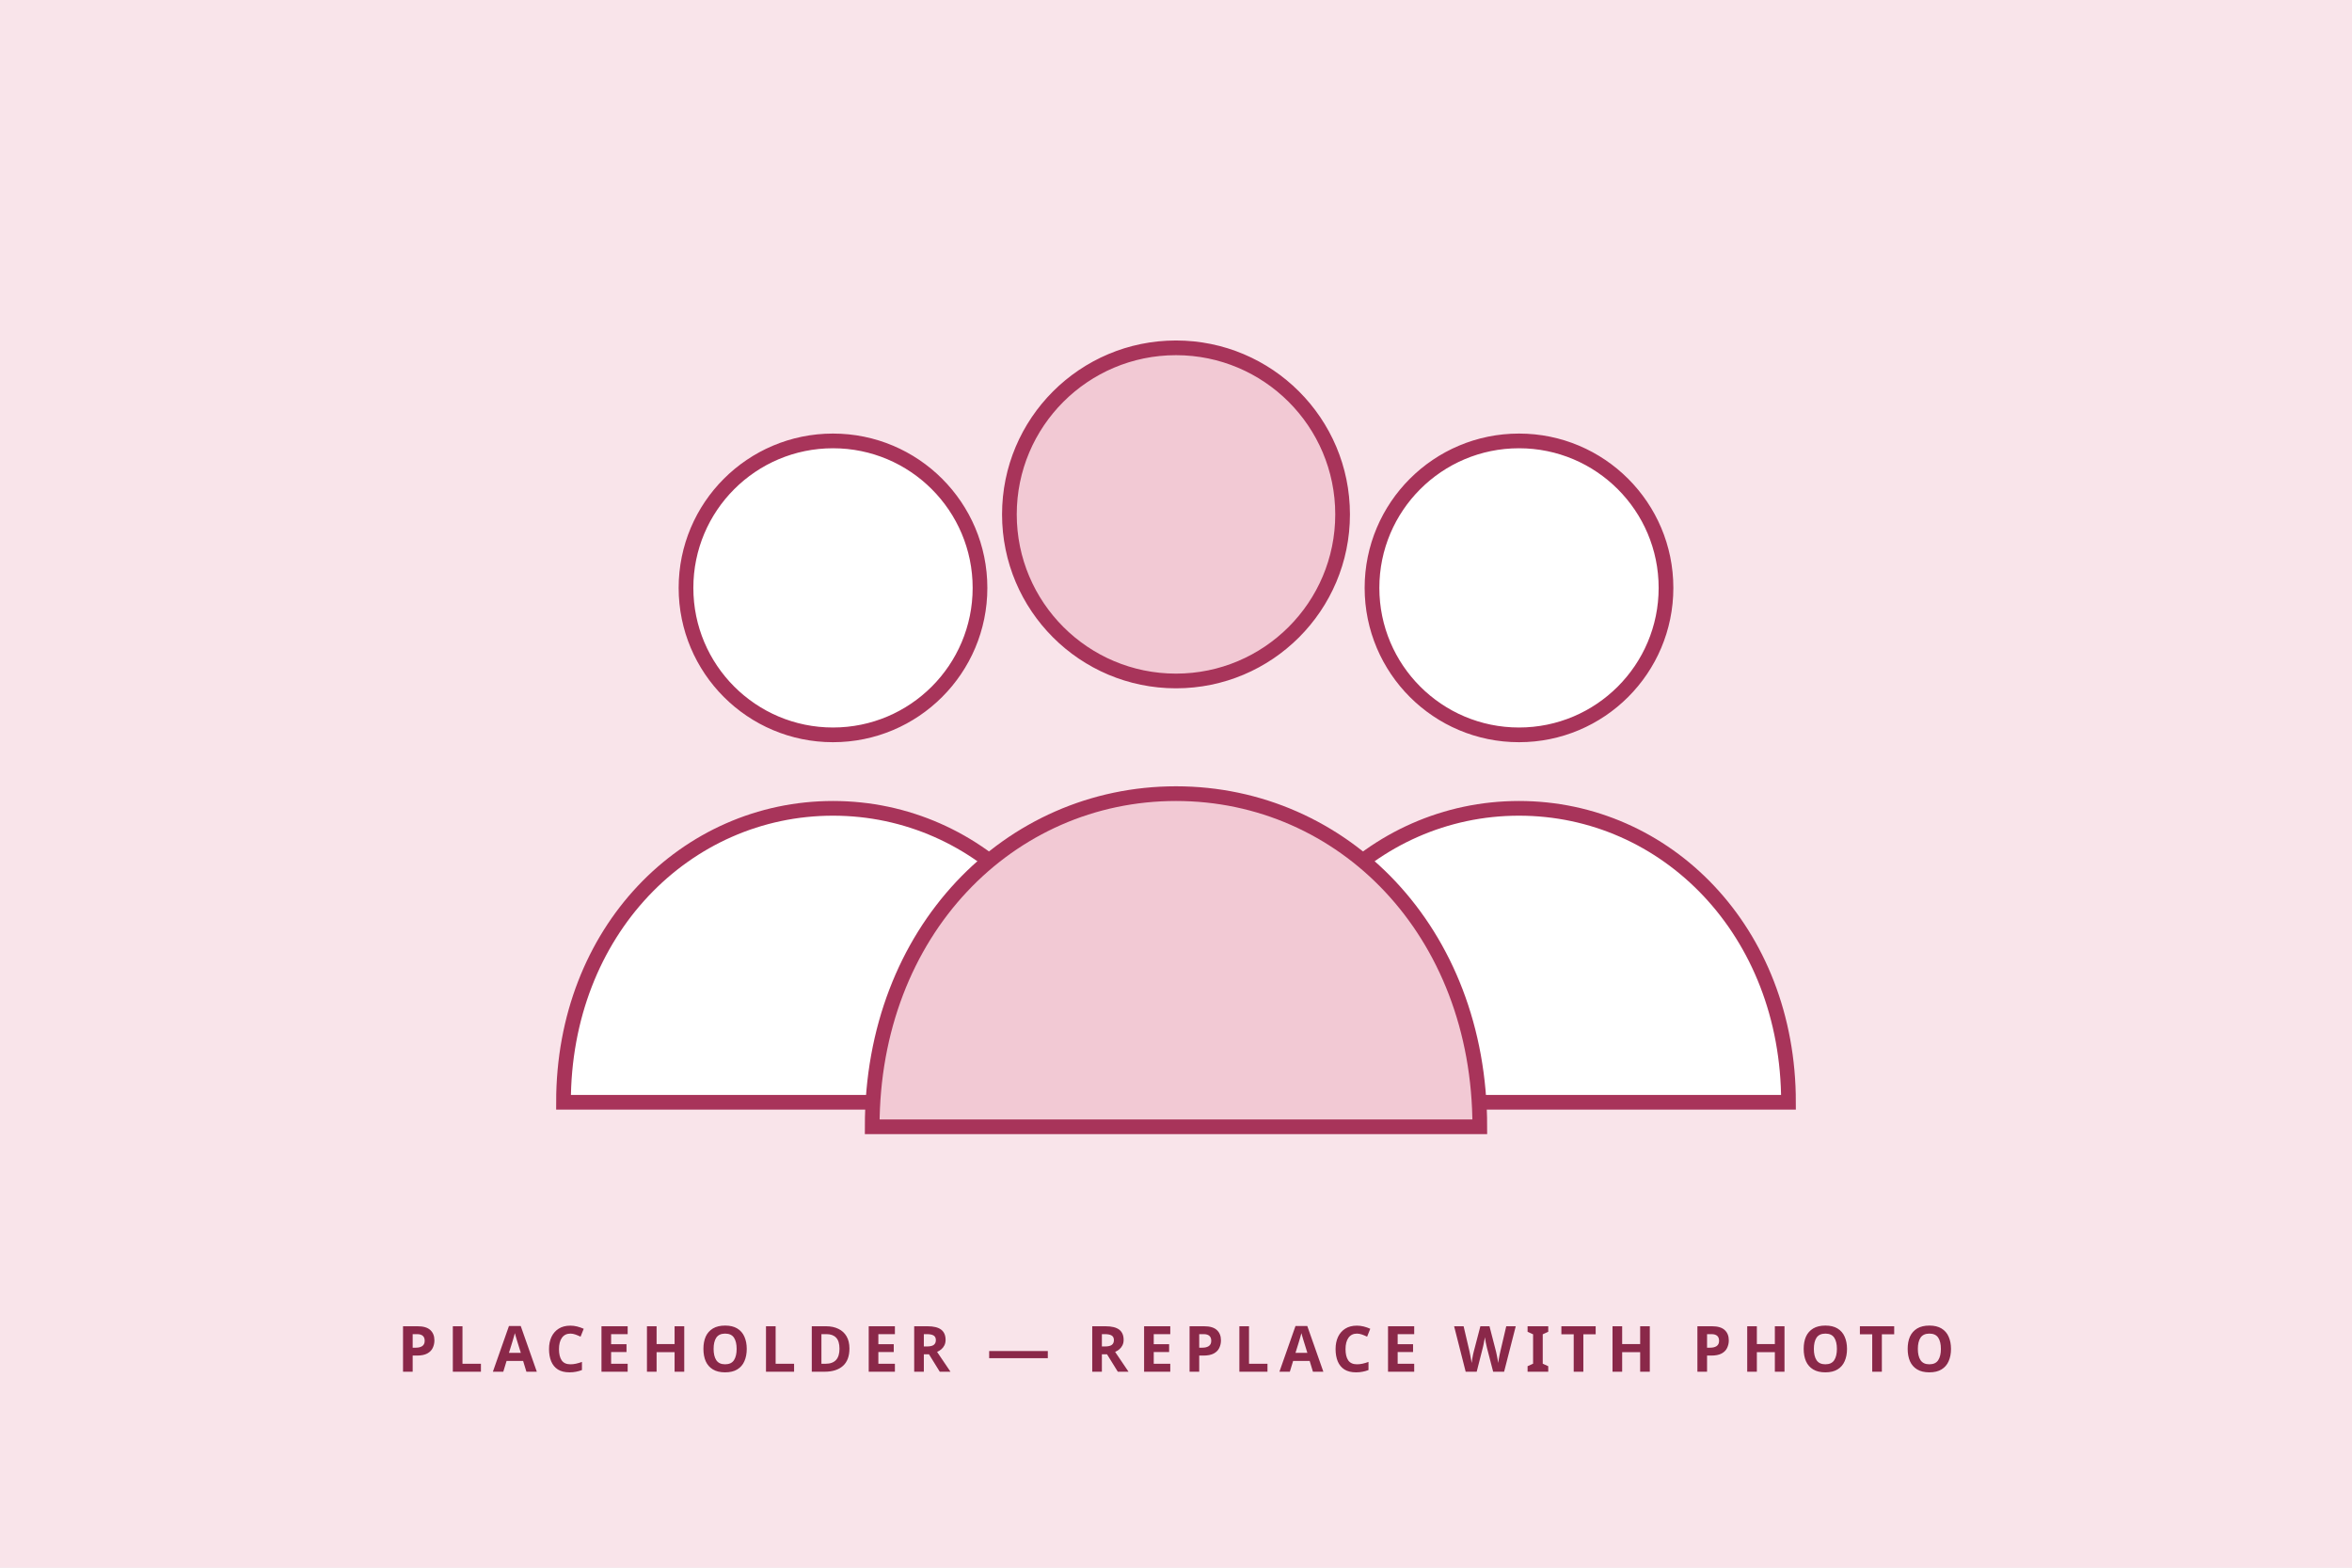
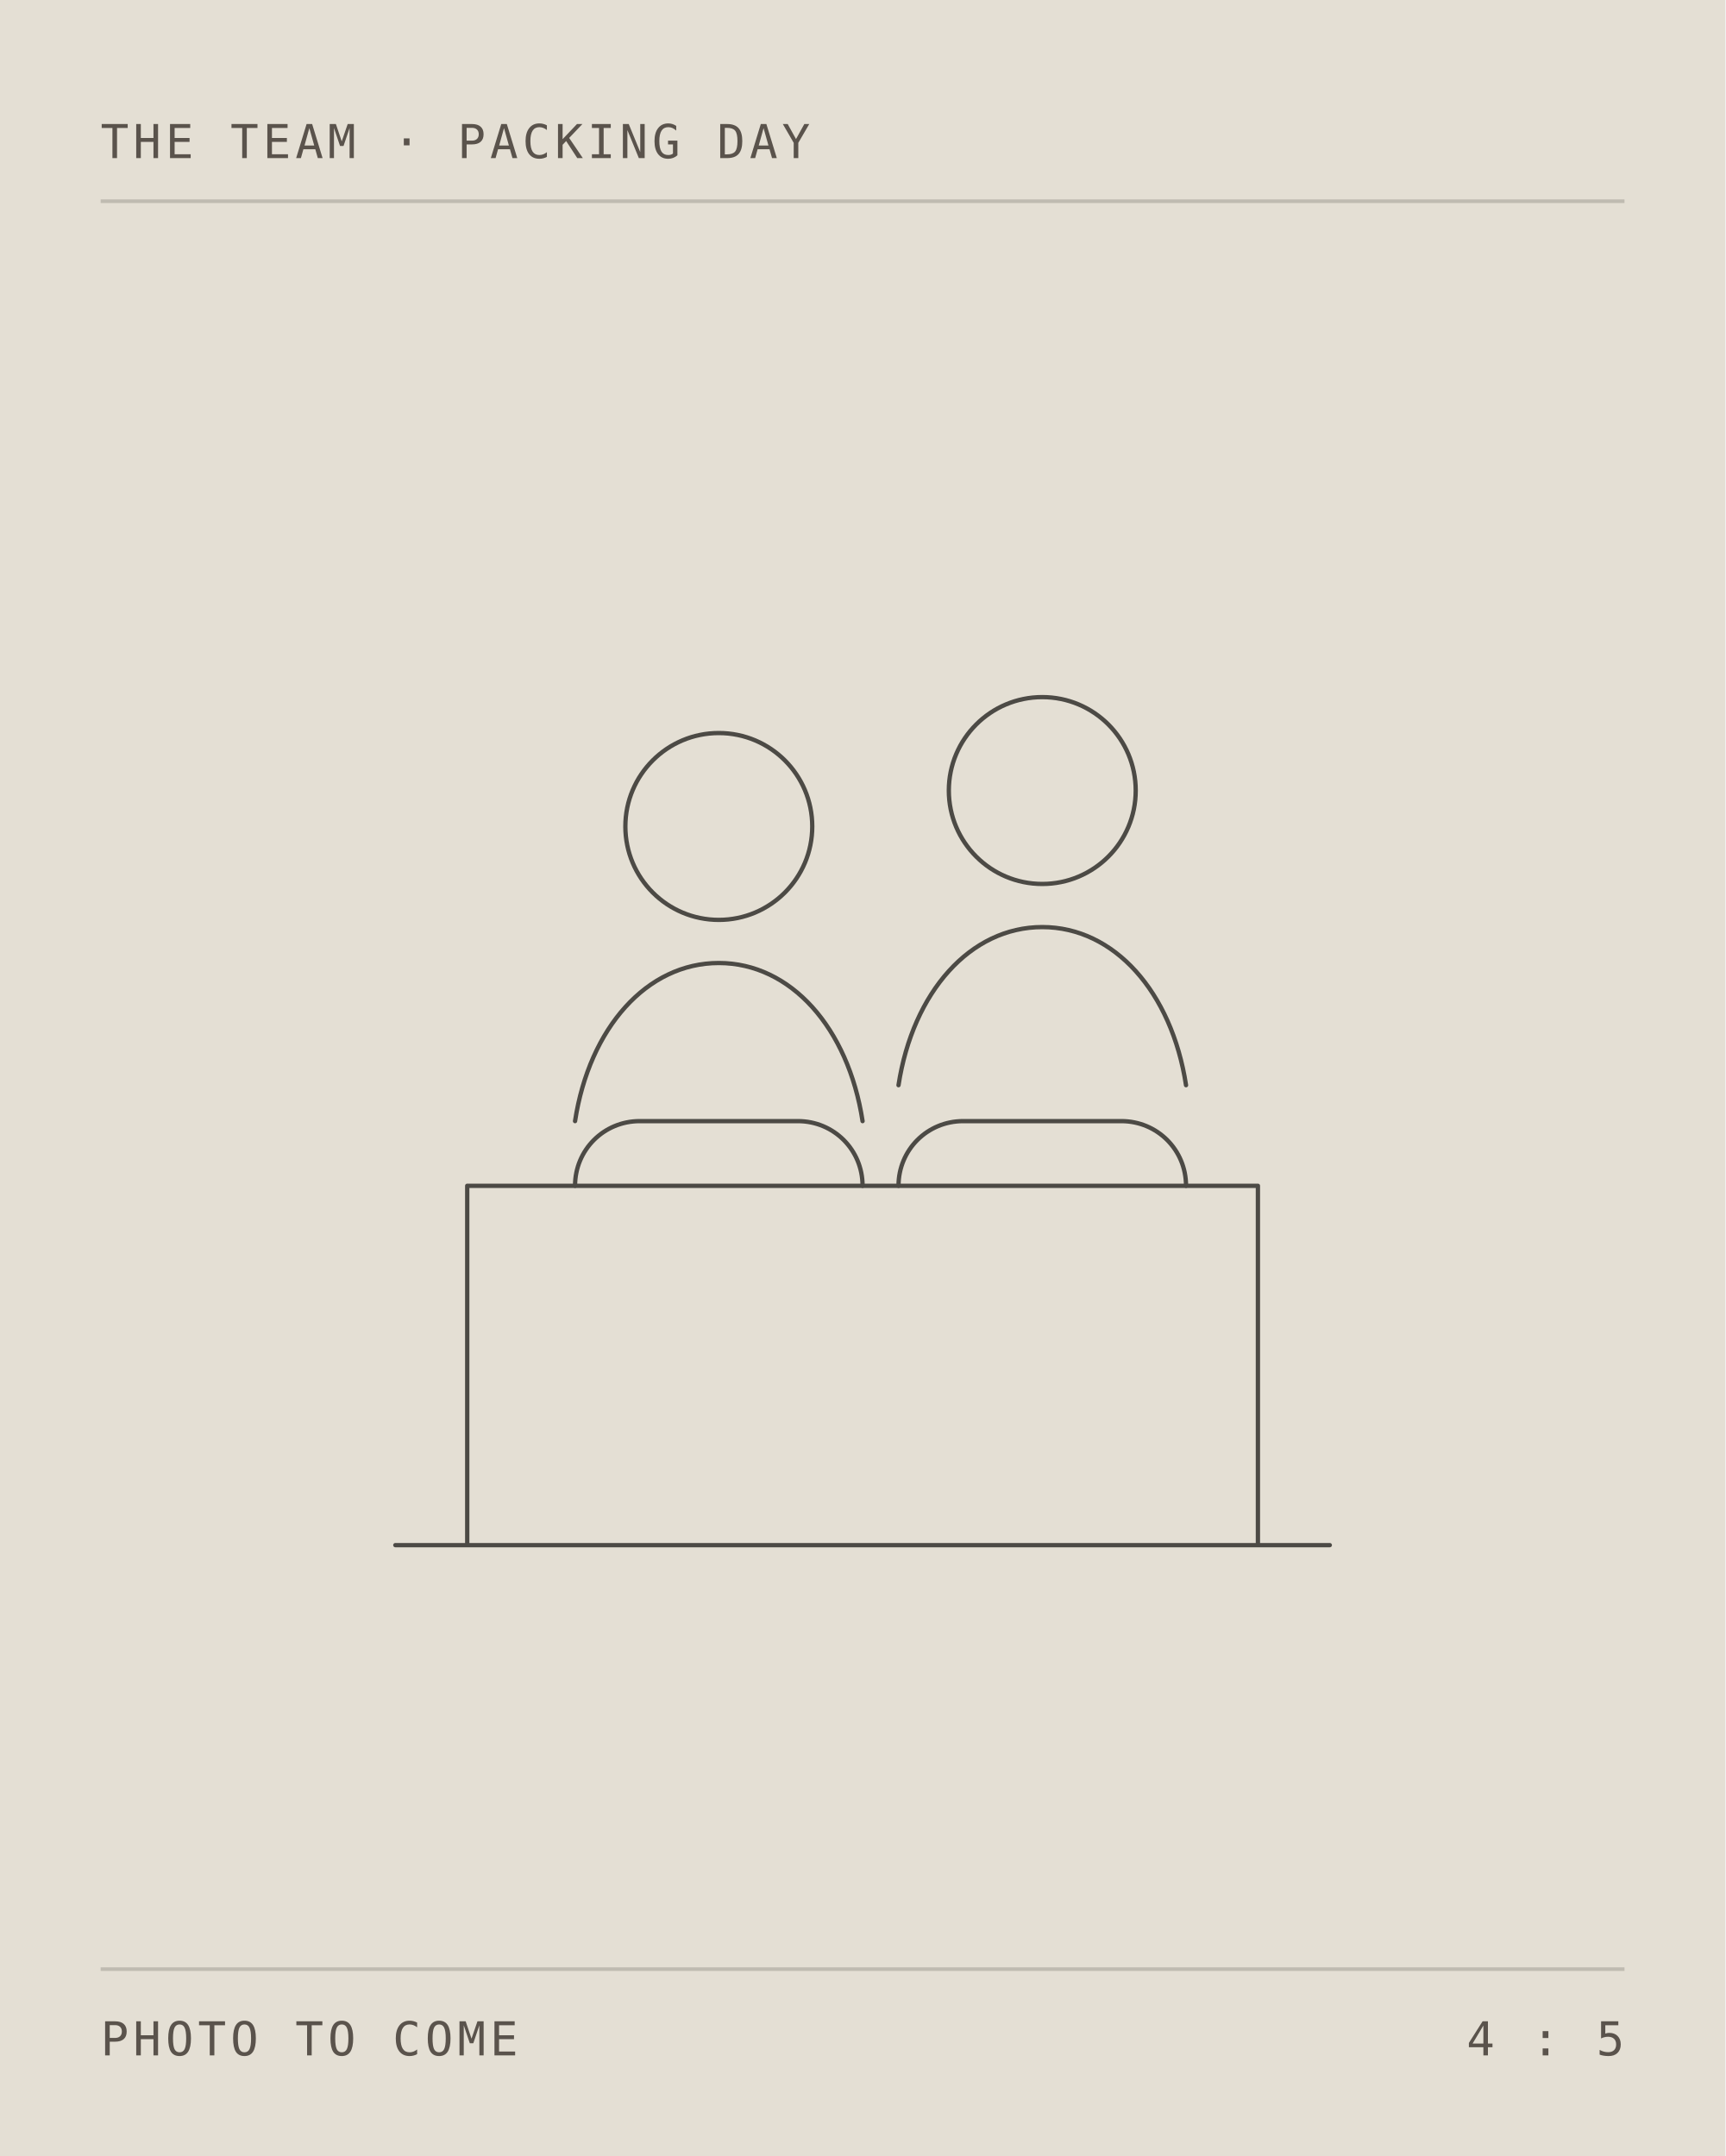
- <svg xmlns="http://www.w3.org/2000/svg" viewBox="0 0 480 320" role="img" aria-label="Placeholder: team photo">
-   <rect width="480" height="320" fill="#f9e4ea" />
-   <g fill="#ffffff" stroke="#a8345a" stroke-width="3">
-     <circle cx="170" cy="120" r="30" />
-     <path d="M115 225c0-35 25-60 55-60s55 25 55 60z" />
-     <circle cx="310" cy="120" r="30" />
-     <path d="M255 225c0-35 25-60 55-60s55 25 55 60z" />
+ <svg xmlns="http://www.w3.org/2000/svg" viewBox="0 0 480 600" width="480" height="600">
+   <rect width="480" height="600" fill="#e4dfd4" />
+   <g fill="none" stroke="#1a1816" stroke-width="1.2" stroke-linecap="round" stroke-linejoin="round" opacity="0.75">
+     <path d="M110 430h260M130 430V330h220v100" />
+     <path d="M160 330c0-10 8-18 18-18h44c10 0 18 8 18 18M250 330c0-10 8-18 18-18h44c10 0 18 8 18 18" />
+     <circle cx="200" cy="230" r="26" />
+     <circle cx="290" cy="220" r="26" />
+     <path d="M160 312c4-26 20-44 40-44s36 18 40 44M250 302c4-26 20-44 40-44s36 18 40 44" />
  </g>
-   <circle cx="240" cy="105" r="34" fill="#f2c9d4" stroke="#a8345a" stroke-width="3" />
-   <path d="M178 230c0-40 28-68 62-68s62 28 62 68z" fill="#f2c9d4" stroke="#a8345a" stroke-width="3" />
-   <text x="240" y="280" text-anchor="middle" font-family="system-ui, sans-serif" font-size="13" font-weight="700" letter-spacing="2" fill="#8a2849">PLACEHOLDER — REPLACE WITH PHOTO</text>
+   <g font-family="ui-monospace, Menlo, monospace" font-size="13" letter-spacing="1.2" fill="#5a534c">
+     <text x="28" y="44">THE TEAM · PACKING DAY</text>
+     <text x="28" y="572">PHOTO TO COME</text>
+     <text x="452" y="572" text-anchor="end">4 : 5</text>
+   </g>
+   <path d="M28 56h424M28 548h424" stroke="#1a1816" stroke-opacity="0.18" />
</svg>
